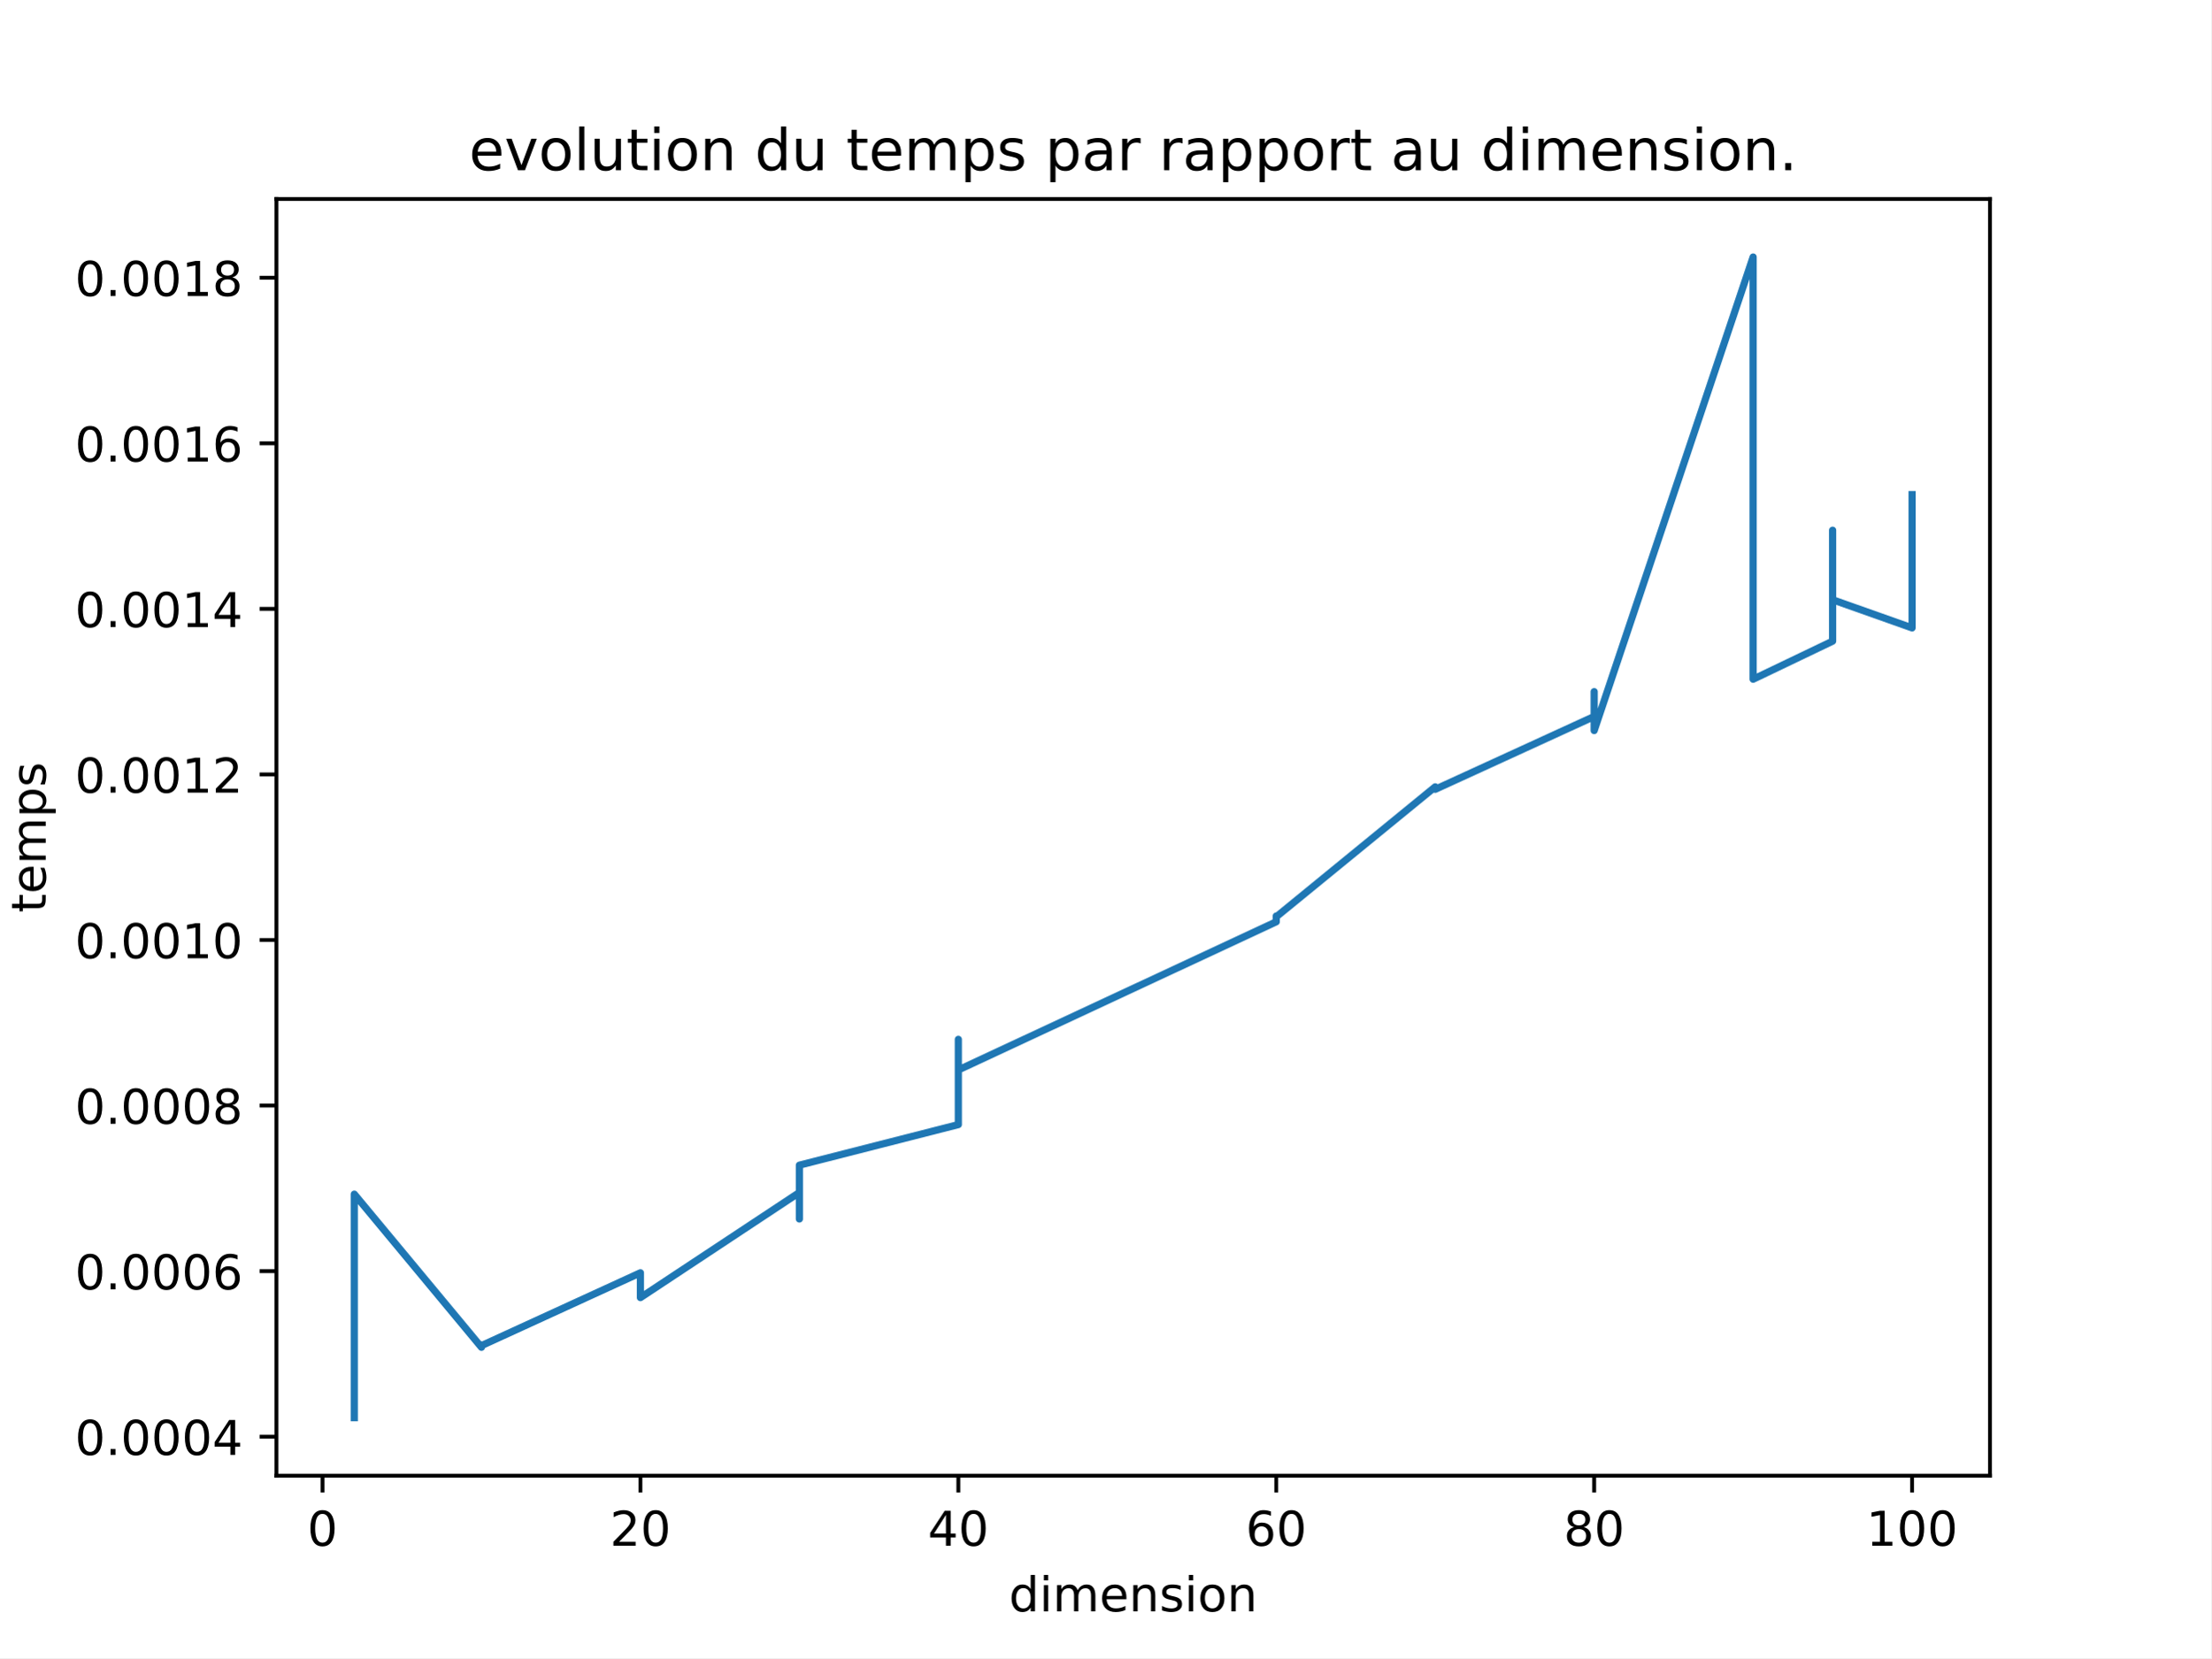
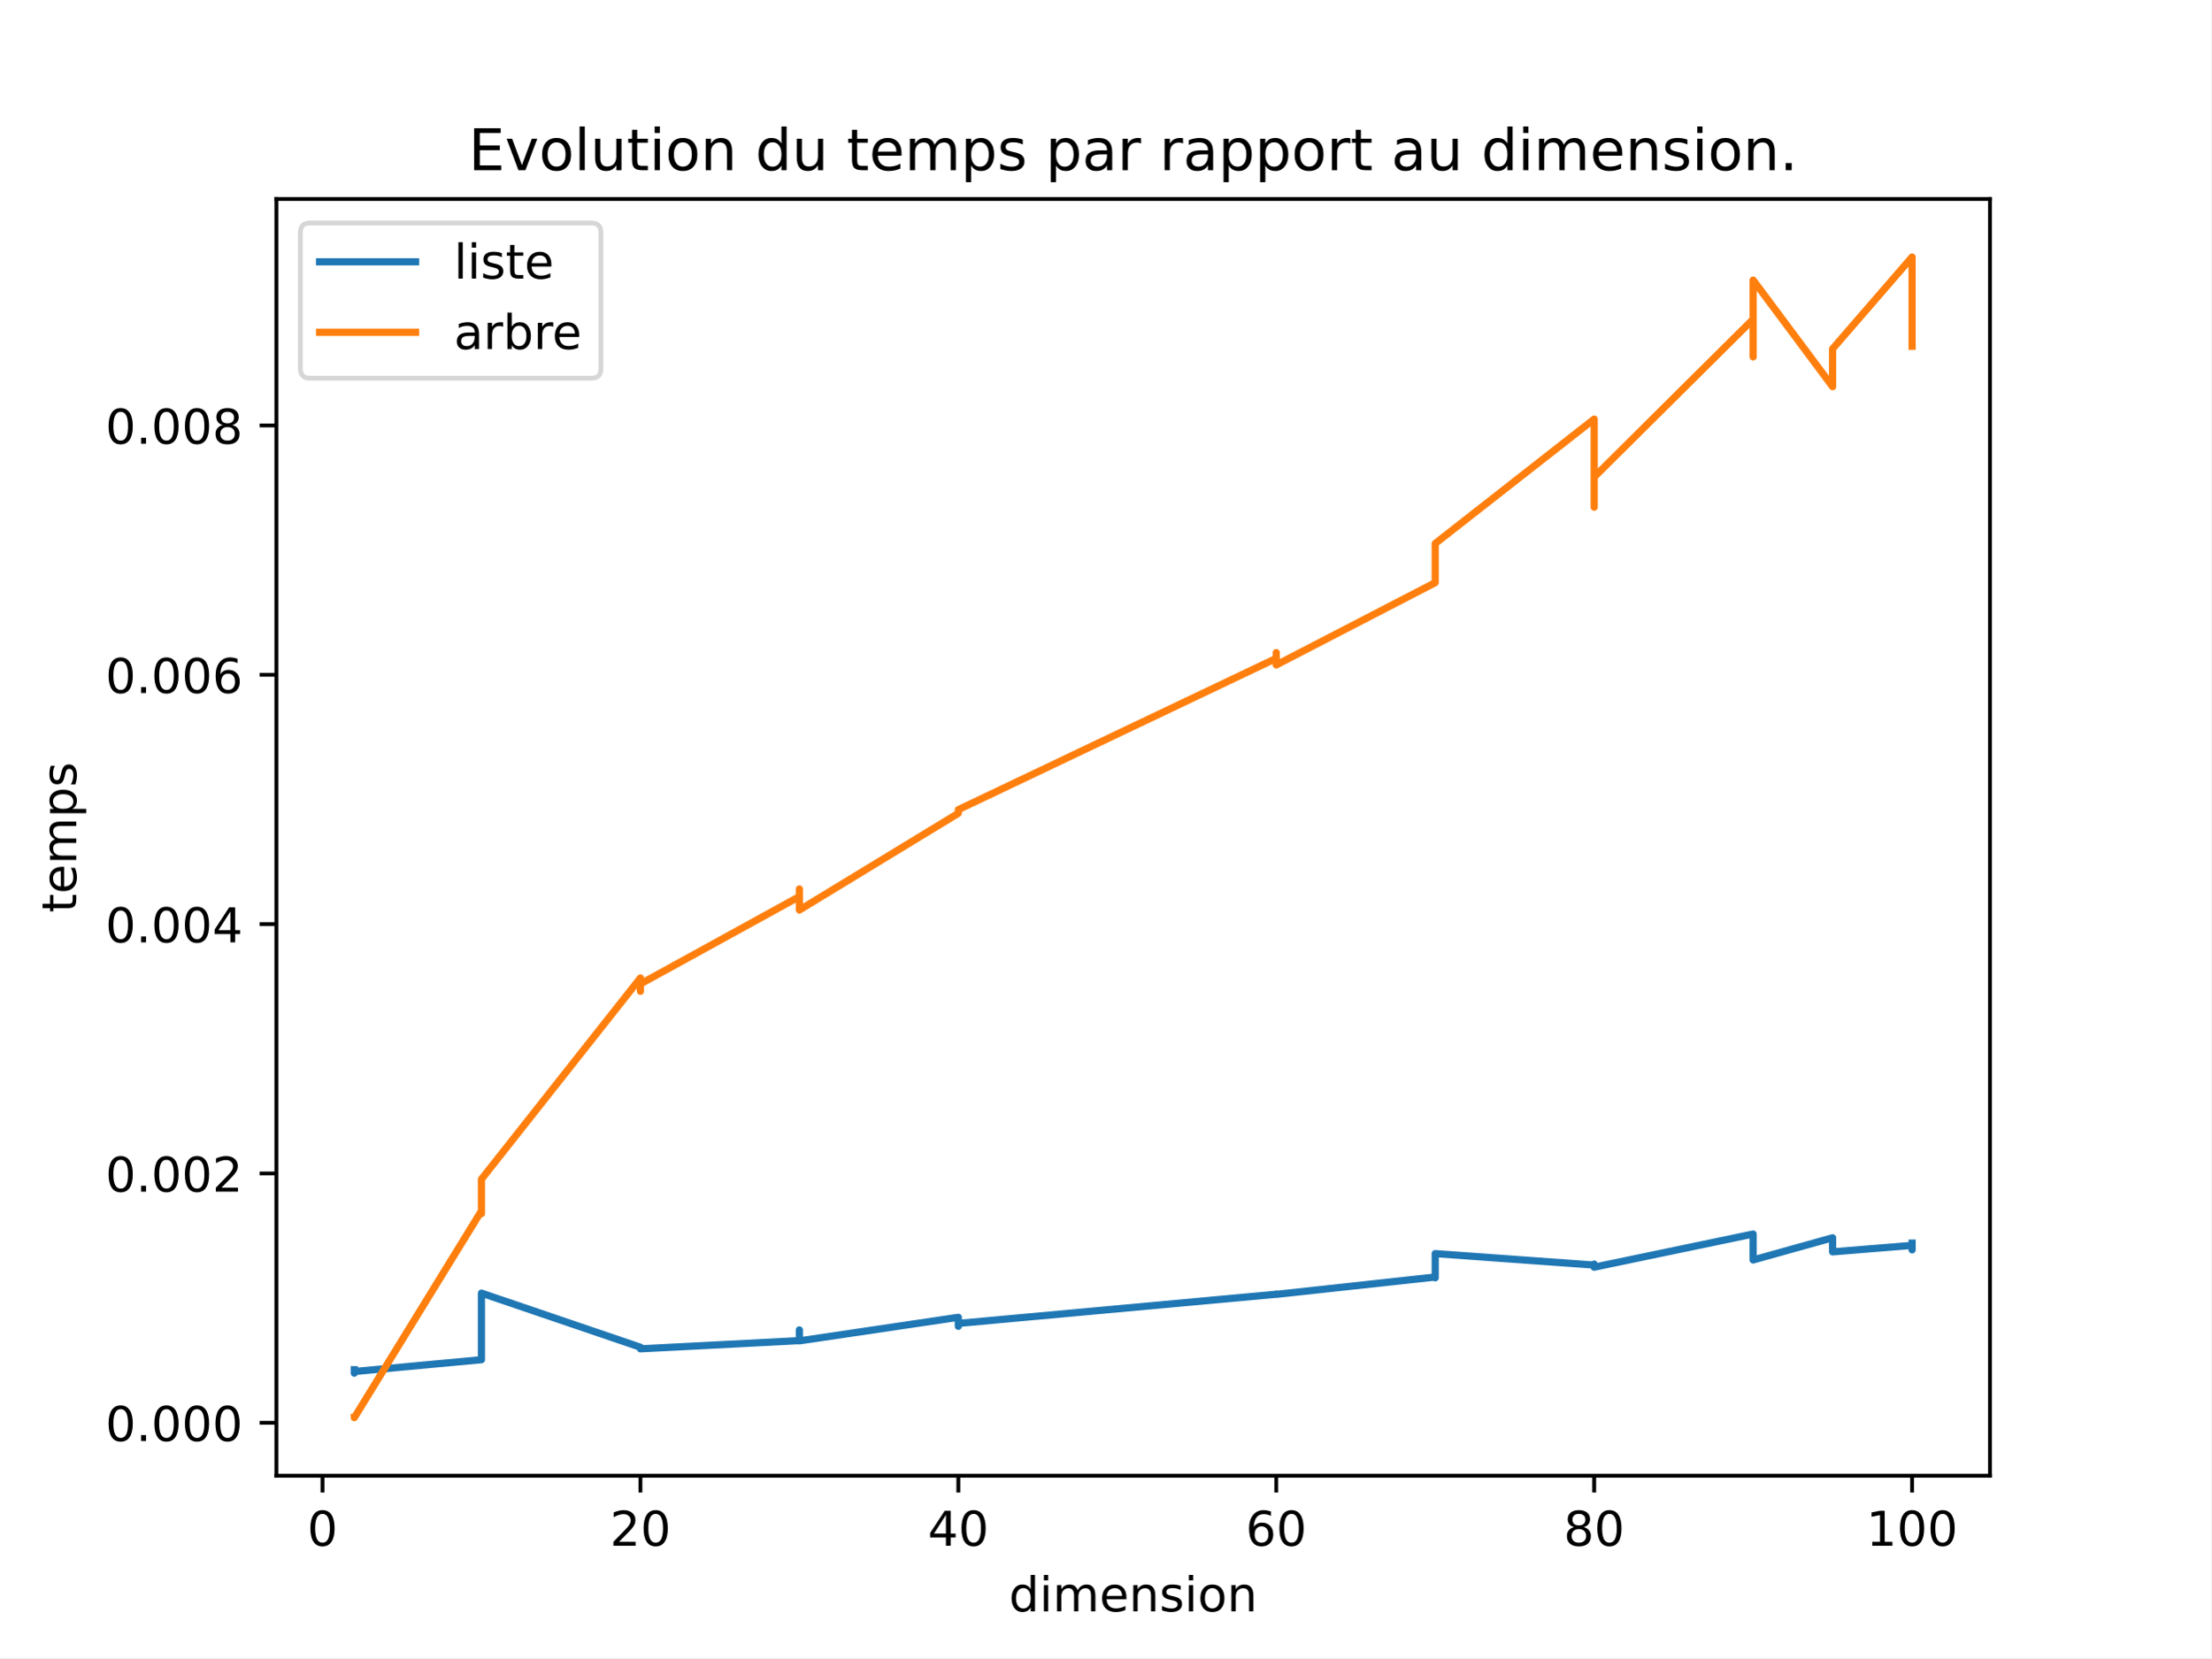
<svg xmlns="http://www.w3.org/2000/svg" xmlns:xlink="http://www.w3.org/1999/xlink" width="460.8pt" height="345.6pt" viewBox="0 0 460.8 345.6" version="1.1">
  <defs>
    <style type="text/css">*{stroke-linejoin: round; stroke-linecap: butt}</style>
  </defs>
  <g id="figure_1">
    <g id="patch_1">
      <path d="M 0 345.6  L 460.8 345.6  L 460.8 0  L 0 0  z " style="fill: #ffffff" />
    </g>
    <g id="axes_1">
      <g id="patch_2">
        <path d="M 57.6 307.584  L 414.72 307.584  L 414.72 41.472  L 57.6 41.472  z " style="fill: #ffffff" />
      </g>
      <g id="matplotlib.axis_1">
        <g id="xtick_1">
          <g id="line2d_1">
            <defs>
-               <path id="m50c88d140a" d="M 0 0  L 0 3.5  " style="stroke: #000000; stroke-width: 0.8" />
-             </defs>
-             <g>
-               <use xlink:href="#m50c88d140a" x="67.207" y="307.584" style="stroke: #000000; stroke-width: 0.8" />
+               <path id="m267770578f" d="M 0 0  L 0 3.5  " style="stroke: #000000; stroke-width: 0.8" />
+             </defs>
+             <g>
+               <use xlink:href="#m267770578f" x="67.207" y="307.584" style="stroke: #000000; stroke-width: 0.8" />
            </g>
          </g>
          <g id="text_1">
            <g transform="translate(64.02587 322.1824) scale(0.1 -0.1)">
              <defs>
                <path id="DejaVuSans-30" d="M 2034 4250  Q 1547 4250 1301 3770  Q 1056 3291 1056 2328  Q 1056 1369 1301 889  Q 1547 409 2034 409  Q 2525 409 2770 889  Q 3016 1369 3016 2328  Q 3016 3291 2770 3770  Q 2525 4250 2034 4250  z M 2034 4750  Q 2819 4750 3233 4129  Q 3647 3509 3647 2328  Q 3647 1150 3233 529  Q 2819 -91 2034 -91  Q 1250 -91 836 529  Q 422 1150 422 2328  Q 422 3509 836 4129  Q 1250 4750 2034 4750  z " transform="scale(0.015625)" />
              </defs>
              <use xlink:href="#DejaVuSans-30" />
            </g>
          </g>
        </g>
        <g id="xtick_2">
          <g id="line2d_2">
            <g>
-               <use xlink:href="#m50c88d140a" x="133.463" y="307.584" style="stroke: #000000; stroke-width: 0.8" />
+               <use xlink:href="#m267770578f" x="133.463" y="307.584" style="stroke: #000000; stroke-width: 0.8" />
            </g>
          </g>
          <g id="text_2">
            <g transform="translate(127.1007 322.1824) scale(0.1 -0.1)">
              <defs>
                <path id="DejaVuSans-32" d="M 1228 531  L 3431 531  L 3431 0  L 469 0  L 469 531  Q 828 903 1448 1529  Q 2069 2156 2228 2338  Q 2531 2678 2651 2914  Q 2772 3150 2772 3378  Q 2772 3750 2511 3984  Q 2250 4219 1831 4219  Q 1534 4219 1204 4116  Q 875 4013 500 3803  L 500 4441  Q 881 4594 1212 4672  Q 1544 4750 1819 4750  Q 2544 4750 2975 4387  Q 3406 4025 3406 3419  Q 3406 3131 3298 2873  Q 3191 2616 2906 2266  Q 2828 2175 2409 1742  Q 1991 1309 1228 531  z " transform="scale(0.015625)" />
              </defs>
              <use xlink:href="#DejaVuSans-32" />
              <use xlink:href="#DejaVuSans-30" x="63.623" />
            </g>
          </g>
        </g>
        <g id="xtick_3">
          <g id="line2d_3">
            <g>
-               <use xlink:href="#m50c88d140a" x="199.719" y="307.584" style="stroke: #000000; stroke-width: 0.8" />
+               <use xlink:href="#m267770578f" x="199.719" y="307.584" style="stroke: #000000; stroke-width: 0.8" />
            </g>
          </g>
          <g id="text_3">
            <g transform="translate(193.3567 322.1824) scale(0.1 -0.1)">
              <defs>
                <path id="DejaVuSans-34" d="M 2419 4116  L 825 1625  L 2419 1625  L 2419 4116  z M 2253 4666  L 3047 4666  L 3047 1625  L 3713 1625  L 3713 1100  L 3047 1100  L 3047 0  L 2419 0  L 2419 1100  L 313 1100  L 313 1709  L 2253 4666  z " transform="scale(0.015625)" />
              </defs>
              <use xlink:href="#DejaVuSans-34" />
              <use xlink:href="#DejaVuSans-30" x="63.623" />
            </g>
          </g>
        </g>
        <g id="xtick_4">
          <g id="line2d_4">
            <g>
-               <use xlink:href="#m50c88d140a" x="265.975" y="307.584" style="stroke: #000000; stroke-width: 0.8" />
+               <use xlink:href="#m267770578f" x="265.975" y="307.584" style="stroke: #000000; stroke-width: 0.8" />
            </g>
          </g>
          <g id="text_4">
            <g transform="translate(259.6127 322.1824) scale(0.1 -0.1)">
              <defs>
                <path id="DejaVuSans-36" d="M 2113 2584  Q 1688 2584 1439 2293  Q 1191 2003 1191 1497  Q 1191 994 1439 701  Q 1688 409 2113 409  Q 2538 409 2786 701  Q 3034 994 3034 1497  Q 3034 2003 2786 2293  Q 2538 2584 2113 2584  z M 3366 4563  L 3366 3988  Q 3128 4100 2886 4159  Q 2644 4219 2406 4219  Q 1781 4219 1451 3797  Q 1122 3375 1075 2522  Q 1259 2794 1537 2939  Q 1816 3084 2150 3084  Q 2853 3084 3261 2657  Q 3669 2231 3669 1497  Q 3669 778 3244 343  Q 2819 -91 2113 -91  Q 1303 -91 875 529  Q 447 1150 447 2328  Q 447 3434 972 4092  Q 1497 4750 2381 4750  Q 2619 4750 2861 4703  Q 3103 4656 3366 4563  z " transform="scale(0.015625)" />
              </defs>
              <use xlink:href="#DejaVuSans-36" />
              <use xlink:href="#DejaVuSans-30" x="63.623" />
            </g>
          </g>
        </g>
        <g id="xtick_5">
          <g id="line2d_5">
            <g>
-               <use xlink:href="#m50c88d140a" x="332.231" y="307.584" style="stroke: #000000; stroke-width: 0.8" />
+               <use xlink:href="#m267770578f" x="332.231" y="307.584" style="stroke: #000000; stroke-width: 0.8" />
            </g>
          </g>
          <g id="text_5">
            <g transform="translate(325.8687 322.1824) scale(0.1 -0.1)">
              <defs>
                <path id="DejaVuSans-38" d="M 2034 2216  Q 1584 2216 1326 1975  Q 1069 1734 1069 1313  Q 1069 891 1326 650  Q 1584 409 2034 409  Q 2484 409 2743 651  Q 3003 894 3003 1313  Q 3003 1734 2745 1975  Q 2488 2216 2034 2216  z M 1403 2484  Q 997 2584 770 2862  Q 544 3141 544 3541  Q 544 4100 942 4425  Q 1341 4750 2034 4750  Q 2731 4750 3128 4425  Q 3525 4100 3525 3541  Q 3525 3141 3298 2862  Q 3072 2584 2669 2484  Q 3125 2378 3379 2068  Q 3634 1759 3634 1313  Q 3634 634 3220 271  Q 2806 -91 2034 -91  Q 1263 -91 848 271  Q 434 634 434 1313  Q 434 1759 690 2068  Q 947 2378 1403 2484  z M 1172 3481  Q 1172 3119 1398 2916  Q 1625 2713 2034 2713  Q 2441 2713 2670 2916  Q 2900 3119 2900 3481  Q 2900 3844 2670 4047  Q 2441 4250 2034 4250  Q 1625 4250 1398 4047  Q 1172 3844 1172 3481  z " transform="scale(0.015625)" />
              </defs>
              <use xlink:href="#DejaVuSans-38" />
              <use xlink:href="#DejaVuSans-30" x="63.623" />
            </g>
          </g>
        </g>
        <g id="xtick_6">
          <g id="line2d_6">
            <g>
-               <use xlink:href="#m50c88d140a" x="398.487" y="307.584" style="stroke: #000000; stroke-width: 0.8" />
+               <use xlink:href="#m267770578f" x="398.487" y="307.584" style="stroke: #000000; stroke-width: 0.8" />
            </g>
          </g>
          <g id="text_6">
            <g transform="translate(388.9435 322.1824) scale(0.1 -0.1)">
              <defs>
                <path id="DejaVuSans-31" d="M 794 531  L 1825 531  L 1825 4091  L 703 3866  L 703 4441  L 1819 4666  L 2450 4666  L 2450 531  L 3481 531  L 3481 0  L 794 0  L 794 531  z " transform="scale(0.015625)" />
              </defs>
              <use xlink:href="#DejaVuSans-31" />
              <use xlink:href="#DejaVuSans-30" x="63.623" />
              <use xlink:href="#DejaVuSans-30" x="127.246" />
            </g>
          </g>
        </g>
        <g id="text_7">
          <g transform="translate(210.2592 335.8606) scale(0.1 -0.1)">
            <defs>
              <path id="DejaVuSans-64" d="M 2906 2969  L 2906 4863  L 3481 4863  L 3481 0  L 2906 0  L 2906 525  Q 2725 213 2448 61  Q 2172 -91 1784 -91  Q 1150 -91 751 415  Q 353 922 353 1747  Q 353 2572 751 3078  Q 1150 3584 1784 3584  Q 2172 3584 2448 3432  Q 2725 3281 2906 2969  z M 947 1747  Q 947 1113 1208 752  Q 1469 391 1925 391  Q 2381 391 2643 752  Q 2906 1113 2906 1747  Q 2906 2381 2643 2742  Q 2381 3103 1925 3103  Q 1469 3103 1208 2742  Q 947 2381 947 1747  z " transform="scale(0.015625)" />
              <path id="DejaVuSans-69" d="M 603 3500  L 1178 3500  L 1178 0  L 603 0  L 603 3500  z M 603 4863  L 1178 4863  L 1178 4134  L 603 4134  L 603 4863  z " transform="scale(0.015625)" />
              <path id="DejaVuSans-6d" d="M 3328 2828  Q 3544 3216 3844 3400  Q 4144 3584 4550 3584  Q 5097 3584 5394 3201  Q 5691 2819 5691 2113  L 5691 0  L 5113 0  L 5113 2094  Q 5113 2597 4934 2840  Q 4756 3084 4391 3084  Q 3944 3084 3684 2787  Q 3425 2491 3425 1978  L 3425 0  L 2847 0  L 2847 2094  Q 2847 2600 2669 2842  Q 2491 3084 2119 3084  Q 1678 3084 1418 2786  Q 1159 2488 1159 1978  L 1159 0  L 581 0  L 581 3500  L 1159 3500  L 1159 2956  Q 1356 3278 1631 3431  Q 1906 3584 2284 3584  Q 2666 3584 2933 3390  Q 3200 3197 3328 2828  z " transform="scale(0.015625)" />
              <path id="DejaVuSans-65" d="M 3597 1894  L 3597 1613  L 953 1613  Q 991 1019 1311 708  Q 1631 397 2203 397  Q 2534 397 2845 478  Q 3156 559 3463 722  L 3463 178  Q 3153 47 2828 -22  Q 2503 -91 2169 -91  Q 1331 -91 842 396  Q 353 884 353 1716  Q 353 2575 817 3079  Q 1281 3584 2069 3584  Q 2775 3584 3186 3129  Q 3597 2675 3597 1894  z M 3022 2063  Q 3016 2534 2758 2815  Q 2500 3097 2075 3097  Q 1594 3097 1305 2825  Q 1016 2553 972 2059  L 3022 2063  z " transform="scale(0.015625)" />
              <path id="DejaVuSans-6e" d="M 3513 2113  L 3513 0  L 2938 0  L 2938 2094  Q 2938 2591 2744 2837  Q 2550 3084 2163 3084  Q 1697 3084 1428 2787  Q 1159 2491 1159 1978  L 1159 0  L 581 0  L 581 3500  L 1159 3500  L 1159 2956  Q 1366 3272 1645 3428  Q 1925 3584 2291 3584  Q 2894 3584 3203 3211  Q 3513 2838 3513 2113  z " transform="scale(0.015625)" />
              <path id="DejaVuSans-73" d="M 2834 3397  L 2834 2853  Q 2591 2978 2328 3040  Q 2066 3103 1784 3103  Q 1356 3103 1142 2972  Q 928 2841 928 2578  Q 928 2378 1081 2264  Q 1234 2150 1697 2047  L 1894 2003  Q 2506 1872 2764 1633  Q 3022 1394 3022 966  Q 3022 478 2636 193  Q 2250 -91 1575 -91  Q 1294 -91 989 -36  Q 684 19 347 128  L 347 722  Q 666 556 975 473  Q 1284 391 1588 391  Q 1994 391 2212 530  Q 2431 669 2431 922  Q 2431 1156 2273 1281  Q 2116 1406 1581 1522  L 1381 1569  Q 847 1681 609 1914  Q 372 2147 372 2553  Q 372 3047 722 3315  Q 1072 3584 1716 3584  Q 2034 3584 2315 3537  Q 2597 3491 2834 3397  z " transform="scale(0.015625)" />
              <path id="DejaVuSans-6f" d="M 1959 3097  Q 1497 3097 1228 2736  Q 959 2375 959 1747  Q 959 1119 1226 758  Q 1494 397 1959 397  Q 2419 397 2687 759  Q 2956 1122 2956 1747  Q 2956 2369 2687 2733  Q 2419 3097 1959 3097  z M 1959 3584  Q 2709 3584 3137 3096  Q 3566 2609 3566 1747  Q 3566 888 3137 398  Q 2709 -91 1959 -91  Q 1206 -91 779 398  Q 353 888 353 1747  Q 353 2609 779 3096  Q 1206 3584 1959 3584  z " transform="scale(0.015625)" />
            </defs>
            <use xlink:href="#DejaVuSans-64" />
            <use xlink:href="#DejaVuSans-69" x="63.477" />
            <use xlink:href="#DejaVuSans-6d" x="91.26" />
            <use xlink:href="#DejaVuSans-65" x="188.672" />
            <use xlink:href="#DejaVuSans-6e" x="250.195" />
            <use xlink:href="#DejaVuSans-73" x="313.574" />
            <use xlink:href="#DejaVuSans-69" x="365.674" />
            <use xlink:href="#DejaVuSans-6f" x="393.457" />
            <use xlink:href="#DejaVuSans-6e" x="454.639" />
          </g>
        </g>
      </g>
      <g id="matplotlib.axis_2">
        <g id="ytick_1">
          <g id="line2d_7">
            <defs>
-               <path id="m155620a74e" d="M 0 0  L -3.5 0  " style="stroke: #000000; stroke-width: 0.8" />
-             </defs>
-             <g>
-               <use xlink:href="#m155620a74e" x="57.6" y="299.457" style="stroke: #000000; stroke-width: 0.8" />
+               <path id="md25ff4c60e" d="M 0 0  L -3.5 0  " style="stroke: #000000; stroke-width: 0.8" />
+             </defs>
+             <g>
+               <use xlink:href="#md25ff4c60e" x="57.6" y="296.553" style="stroke: #000000; stroke-width: 0.8" />
            </g>
          </g>
          <g id="text_8">
-             <g transform="translate(15.60938 303.2559) scale(0.1 -0.1)">
+             <g transform="translate(21.97188 300.3526) scale(0.1 -0.1)">
              <defs>
                <path id="DejaVuSans-2e" d="M 684 794  L 1344 794  L 1344 0  L 684 0  L 684 794  z " transform="scale(0.015625)" />
              </defs>
              <use xlink:href="#DejaVuSans-30" />
              <use xlink:href="#DejaVuSans-2e" x="63.623" />
              <use xlink:href="#DejaVuSans-30" x="95.41" />
              <use xlink:href="#DejaVuSans-30" x="159.033" />
              <use xlink:href="#DejaVuSans-30" x="222.656" />
-               <use xlink:href="#DejaVuSans-34" x="286.279" />
            </g>
          </g>
        </g>
        <g id="ytick_2">
          <g id="line2d_8">
            <g>
-               <use xlink:href="#m155620a74e" x="57.6" y="264.946" style="stroke: #000000; stroke-width: 0.8" />
+               <use xlink:href="#md25ff4c60e" x="57.6" y="244.583" style="stroke: #000000; stroke-width: 0.8" />
            </g>
          </g>
          <g id="text_9">
-             <g transform="translate(15.60938 268.7452) scale(0.1 -0.1)">
-               <use xlink:href="#DejaVuSans-30" />
-               <use xlink:href="#DejaVuSans-2e" x="63.623" />
-               <use xlink:href="#DejaVuSans-30" x="95.41" />
-               <use xlink:href="#DejaVuSans-30" x="159.033" />
-               <use xlink:href="#DejaVuSans-30" x="222.656" />
-               <use xlink:href="#DejaVuSans-36" x="286.279" />
+             <g transform="translate(21.97188 248.3827) scale(0.1 -0.1)">
+               <use xlink:href="#DejaVuSans-30" />
+               <use xlink:href="#DejaVuSans-2e" x="63.623" />
+               <use xlink:href="#DejaVuSans-30" x="95.41" />
+               <use xlink:href="#DejaVuSans-30" x="159.033" />
+               <use xlink:href="#DejaVuSans-32" x="222.656" />
            </g>
          </g>
        </g>
        <g id="ytick_3">
          <g id="line2d_9">
            <g>
-               <use xlink:href="#m155620a74e" x="57.6" y="230.435" style="stroke: #000000; stroke-width: 0.8" />
+               <use xlink:href="#md25ff4c60e" x="57.6" y="192.614" style="stroke: #000000; stroke-width: 0.8" />
            </g>
          </g>
          <g id="text_10">
-             <g transform="translate(15.60938 234.2346) scale(0.1 -0.1)">
-               <use xlink:href="#DejaVuSans-30" />
-               <use xlink:href="#DejaVuSans-2e" x="63.623" />
-               <use xlink:href="#DejaVuSans-30" x="95.41" />
-               <use xlink:href="#DejaVuSans-30" x="159.033" />
-               <use xlink:href="#DejaVuSans-30" x="222.656" />
-               <use xlink:href="#DejaVuSans-38" x="286.279" />
+             <g transform="translate(21.97188 196.4128) scale(0.1 -0.1)">
+               <use xlink:href="#DejaVuSans-30" />
+               <use xlink:href="#DejaVuSans-2e" x="63.623" />
+               <use xlink:href="#DejaVuSans-30" x="95.41" />
+               <use xlink:href="#DejaVuSans-30" x="159.033" />
+               <use xlink:href="#DejaVuSans-34" x="222.656" />
            </g>
          </g>
        </g>
        <g id="ytick_4">
          <g id="line2d_10">
            <g>
-               <use xlink:href="#m155620a74e" x="57.6" y="195.925" style="stroke: #000000; stroke-width: 0.8" />
+               <use xlink:href="#md25ff4c60e" x="57.6" y="140.644" style="stroke: #000000; stroke-width: 0.8" />
            </g>
          </g>
          <g id="text_11">
-             <g transform="translate(15.60938 199.7239) scale(0.1 -0.1)">
-               <use xlink:href="#DejaVuSans-30" />
-               <use xlink:href="#DejaVuSans-2e" x="63.623" />
-               <use xlink:href="#DejaVuSans-30" x="95.41" />
-               <use xlink:href="#DejaVuSans-30" x="159.033" />
-               <use xlink:href="#DejaVuSans-31" x="222.656" />
-               <use xlink:href="#DejaVuSans-30" x="286.279" />
+             <g transform="translate(21.97188 144.4428) scale(0.1 -0.1)">
+               <use xlink:href="#DejaVuSans-30" />
+               <use xlink:href="#DejaVuSans-2e" x="63.623" />
+               <use xlink:href="#DejaVuSans-30" x="95.41" />
+               <use xlink:href="#DejaVuSans-30" x="159.033" />
+               <use xlink:href="#DejaVuSans-36" x="222.656" />
            </g>
          </g>
        </g>
        <g id="ytick_5">
          <g id="line2d_11">
            <g>
-               <use xlink:href="#m155620a74e" x="57.6" y="161.414" style="stroke: #000000; stroke-width: 0.8" />
+               <use xlink:href="#md25ff4c60e" x="57.6" y="88.674" style="stroke: #000000; stroke-width: 0.8" />
            </g>
          </g>
          <g id="text_12">
-             <g transform="translate(15.60938 165.2132) scale(0.1 -0.1)">
-               <use xlink:href="#DejaVuSans-30" />
-               <use xlink:href="#DejaVuSans-2e" x="63.623" />
-               <use xlink:href="#DejaVuSans-30" x="95.41" />
-               <use xlink:href="#DejaVuSans-30" x="159.033" />
-               <use xlink:href="#DejaVuSans-31" x="222.656" />
-               <use xlink:href="#DejaVuSans-32" x="286.279" />
-             </g>
-           </g>
-         </g>
-         <g id="ytick_6">
-           <g id="line2d_12">
-             <g>
-               <use xlink:href="#m155620a74e" x="57.6" y="126.903" style="stroke: #000000; stroke-width: 0.8" />
-             </g>
-           </g>
-           <g id="text_13">
-             <g transform="translate(15.60938 130.7025) scale(0.1 -0.1)">
-               <use xlink:href="#DejaVuSans-30" />
-               <use xlink:href="#DejaVuSans-2e" x="63.623" />
-               <use xlink:href="#DejaVuSans-30" x="95.41" />
-               <use xlink:href="#DejaVuSans-30" x="159.033" />
-               <use xlink:href="#DejaVuSans-31" x="222.656" />
-               <use xlink:href="#DejaVuSans-34" x="286.279" />
-             </g>
-           </g>
-         </g>
-         <g id="ytick_7">
-           <g id="line2d_13">
-             <g>
-               <use xlink:href="#m155620a74e" x="57.6" y="92.393" style="stroke: #000000; stroke-width: 0.8" />
-             </g>
-           </g>
-           <g id="text_14">
-             <g transform="translate(15.60938 96.19176) scale(0.1 -0.1)">
-               <use xlink:href="#DejaVuSans-30" />
-               <use xlink:href="#DejaVuSans-2e" x="63.623" />
-               <use xlink:href="#DejaVuSans-30" x="95.41" />
-               <use xlink:href="#DejaVuSans-30" x="159.033" />
-               <use xlink:href="#DejaVuSans-31" x="222.656" />
-               <use xlink:href="#DejaVuSans-36" x="286.279" />
-             </g>
-           </g>
-         </g>
-         <g id="ytick_8">
-           <g id="line2d_14">
-             <g>
-               <use xlink:href="#m155620a74e" x="57.6" y="57.882" style="stroke: #000000; stroke-width: 0.8" />
-             </g>
-           </g>
-           <g id="text_15">
-             <g transform="translate(15.60938 61.68106) scale(0.1 -0.1)">
-               <use xlink:href="#DejaVuSans-30" />
-               <use xlink:href="#DejaVuSans-2e" x="63.623" />
-               <use xlink:href="#DejaVuSans-30" x="95.41" />
-               <use xlink:href="#DejaVuSans-30" x="159.033" />
-               <use xlink:href="#DejaVuSans-31" x="222.656" />
-               <use xlink:href="#DejaVuSans-38" x="286.279" />
-             </g>
-           </g>
-         </g>
-         <g id="text_16">
-           <g transform="translate(9.529687 190.2139) rotate(-90) scale(0.1 -0.1)">
+             <g transform="translate(21.97188 92.4729) scale(0.1 -0.1)">
+               <use xlink:href="#DejaVuSans-30" />
+               <use xlink:href="#DejaVuSans-2e" x="63.623" />
+               <use xlink:href="#DejaVuSans-30" x="95.41" />
+               <use xlink:href="#DejaVuSans-30" x="159.033" />
+               <use xlink:href="#DejaVuSans-38" x="222.656" />
+             </g>
+           </g>
+         </g>
+         <g id="text_13">
+           <g transform="translate(15.89219 190.2139) rotate(-90) scale(0.1 -0.1)">
            <defs>
              <path id="DejaVuSans-74" d="M 1172 4494  L 1172 3500  L 2356 3500  L 2356 3053  L 1172 3053  L 1172 1153  Q 1172 725 1289 603  Q 1406 481 1766 481  L 2356 481  L 2356 0  L 1766 0  Q 1100 0 847 248  Q 594 497 594 1153  L 594 3053  L 172 3053  L 172 3500  L 594 3500  L 594 4494  L 1172 4494  z " transform="scale(0.015625)" />
              <path id="DejaVuSans-70" d="M 1159 525  L 1159 -1331  L 581 -1331  L 581 3500  L 1159 3500  L 1159 2969  Q 1341 3281 1617 3432  Q 1894 3584 2278 3584  Q 2916 3584 3314 3078  Q 3713 2572 3713 1747  Q 3713 922 3314 415  Q 2916 -91 2278 -91  Q 1894 -91 1617 61  Q 1341 213 1159 525  z M 3116 1747  Q 3116 2381 2855 2742  Q 2594 3103 2138 3103  Q 1681 3103 1420 2742  Q 1159 2381 1159 1747  Q 1159 1113 1420 752  Q 1681 391 2138 391  Q 2594 391 2855 752  Q 3116 1113 3116 1747  z " transform="scale(0.015625)" />
            </defs>
            <use xlink:href="#DejaVuSans-74" />
            <use xlink:href="#DejaVuSans-65" x="39.209" />
            <use xlink:href="#DejaVuSans-6d" x="100.732" />
            <use xlink:href="#DejaVuSans-70" x="198.145" />
            <use xlink:href="#DejaVuSans-73" x="261.621" />
          </g>
        </g>
      </g>
-       <g id="line2d_15">
-         <path d="M 73.833 295.488  L 73.833 278.405  L 73.833 248.899  L 100.335 280.821  L 100.335 280.303  L 100.335 280.476  L 133.463 265.291  L 133.463 266.844  L 133.463 270.468  L 166.591 248.553  L 166.591 254.075  L 166.591 242.859  L 199.719 234.404  L 199.719 216.631  L 199.719 223.016  L 265.975 192.128  L 265.975 190.921  L 265.975 191.093  L 299.103 164.002  L 299.103 164.52  L 299.103 164.52  L 332.231 149.335  L 332.231 144.159  L 332.231 152.269  L 365.359 53.568  L 365.359 117.068  L 365.359 141.57  L 381.923 133.633  L 381.923 110.511  L 381.923 125.005  L 398.487 130.872  L 398.487 120.864  L 398.487 103.091  " clip-path="url(#p75541ca5da)" style="fill: none; stroke: #1f77b4; stroke-width: 1.5; stroke-linecap: square" />
+       <g id="line2d_12">
+         <path d="M 73.833 285.484  L 73.833 286.211  L 73.833 285.874  L 100.335 283.405  L 100.335 283.171  L 100.335 269.529  L 133.463 280.806  L 133.463 281.144  L 133.463 281.144  L 166.591 279.429  L 166.591 277.195  L 166.591 279.481  L 199.719 274.57  L 199.719 276.441  L 199.719 275.843  L 265.975 269.763  L 265.975 269.711  L 265.975 269.789  L 299.103 266.177  L 299.103 266.333  L 299.103 261.292  L 332.231 263.682  L 332.231 263.475  L 332.231 264.124  L 365.359 257.212  L 365.359 257.836  L 365.359 262.617  L 381.923 257.992  L 381.923 258.485  L 381.923 260.928  L 398.487 259.577  L 398.487 260.512  L 398.487 259.109  " clip-path="url(#pfd10f7c327)" style="fill: none; stroke: #1f77b4; stroke-width: 1.5; stroke-linecap: square" />
+       </g>
+       <g id="line2d_13">
+         <path d="M 73.833 295.436  L 73.833 295.488  L 73.833 295.488  L 100.335 252.379  L 100.335 252.977  L 100.335 245.779  L 133.463 203.839  L 133.463 206.619  L 133.463 205.086  L 166.591 186.871  L 166.591 185.286  L 166.591 189.677  L 199.719 169.513  L 199.719 169.097  L 199.719 168.759  L 265.975 137.214  L 265.975 136.018  L 265.975 138.591  L 299.103 121.441  L 299.103 121.389  L 299.103 113.281  L 332.231 87.348  L 332.231 105.72  L 332.231 99.431  L 365.359 66.534  L 365.359 74.382  L 365.359 58.375  L 381.923 80.592  L 381.923 76.409  L 381.923 72.693  L 398.487 53.568  L 398.487 57.752  L 398.487 72.173  " clip-path="url(#pfd10f7c327)" style="fill: none; stroke: #ff7f0e; stroke-width: 1.5; stroke-linecap: square" />
      </g>
      <g id="patch_3">
        <path d="M 57.6 307.584  L 57.6 41.472  " style="fill: none; stroke: #000000; stroke-width: 0.8; stroke-linejoin: miter; stroke-linecap: square" />
      </g>
      <g id="patch_4">
        <path d="M 414.72 307.584  L 414.72 41.472  " style="fill: none; stroke: #000000; stroke-width: 0.8; stroke-linejoin: miter; stroke-linecap: square" />
      </g>
      <g id="patch_5">
        <path d="M 57.6 307.584  L 414.72 307.584  " style="fill: none; stroke: #000000; stroke-width: 0.8; stroke-linejoin: miter; stroke-linecap: square" />
      </g>
      <g id="patch_6">
        <path d="M 57.6 41.472  L 414.72 41.472  " style="fill: none; stroke: #000000; stroke-width: 0.8; stroke-linejoin: miter; stroke-linecap: square" />
      </g>
-       <g id="text_17">
-         <g transform="translate(97.73625 35.472) scale(0.12 -0.12)">
+       <g id="text_14">
+         <g transform="translate(97.63688 35.472) scale(0.12 -0.12)">
          <defs>
+             <path id="DejaVuSans-45" d="M 628 4666  L 3578 4666  L 3578 4134  L 1259 4134  L 1259 2753  L 3481 2753  L 3481 2222  L 1259 2222  L 1259 531  L 3634 531  L 3634 0  L 628 0  L 628 4666  z " transform="scale(0.015625)" />
            <path id="DejaVuSans-76" d="M 191 3500  L 800 3500  L 1894 563  L 2988 3500  L 3597 3500  L 2284 0  L 1503 0  L 191 3500  z " transform="scale(0.015625)" />
            <path id="DejaVuSans-6c" d="M 603 4863  L 1178 4863  L 1178 0  L 603 0  L 603 4863  z " transform="scale(0.015625)" />
            <path id="DejaVuSans-75" d="M 544 1381  L 544 3500  L 1119 3500  L 1119 1403  Q 1119 906 1312 657  Q 1506 409 1894 409  Q 2359 409 2629 706  Q 2900 1003 2900 1516  L 2900 3500  L 3475 3500  L 3475 0  L 2900 0  L 2900 538  Q 2691 219 2414 64  Q 2138 -91 1772 -91  Q 1169 -91 856 284  Q 544 659 544 1381  z M 1991 3584  L 1991 3584  z " transform="scale(0.015625)" />
            <path id="DejaVuSans-20" transform="scale(0.015625)" />
            <path id="DejaVuSans-61" d="M 2194 1759  Q 1497 1759 1228 1600  Q 959 1441 959 1056  Q 959 750 1161 570  Q 1363 391 1709 391  Q 2188 391 2477 730  Q 2766 1069 2766 1631  L 2766 1759  L 2194 1759  z M 3341 1997  L 3341 0  L 2766 0  L 2766 531  Q 2569 213 2275 61  Q 1981 -91 1556 -91  Q 1019 -91 701 211  Q 384 513 384 1019  Q 384 1609 779 1909  Q 1175 2209 1959 2209  L 2766 2209  L 2766 2266  Q 2766 2663 2505 2880  Q 2244 3097 1772 3097  Q 1472 3097 1187 3025  Q 903 2953 641 2809  L 641 3341  Q 956 3463 1253 3523  Q 1550 3584 1831 3584  Q 2591 3584 2966 3190  Q 3341 2797 3341 1997  z " transform="scale(0.015625)" />
            <path id="DejaVuSans-72" d="M 2631 2963  Q 2534 3019 2420 3045  Q 2306 3072 2169 3072  Q 1681 3072 1420 2755  Q 1159 2438 1159 1844  L 1159 0  L 581 0  L 581 3500  L 1159 3500  L 1159 2956  Q 1341 3275 1631 3429  Q 1922 3584 2338 3584  Q 2397 3584 2469 3576  Q 2541 3569 2628 3553  L 2631 2963  z " transform="scale(0.015625)" />
          </defs>
-           <use xlink:href="#DejaVuSans-65" />
-           <use xlink:href="#DejaVuSans-76" x="61.523" />
-           <use xlink:href="#DejaVuSans-6f" x="120.703" />
-           <use xlink:href="#DejaVuSans-6c" x="181.885" />
-           <use xlink:href="#DejaVuSans-75" x="209.668" />
-           <use xlink:href="#DejaVuSans-74" x="273.047" />
-           <use xlink:href="#DejaVuSans-69" x="312.256" />
-           <use xlink:href="#DejaVuSans-6f" x="340.039" />
-           <use xlink:href="#DejaVuSans-6e" x="401.221" />
-           <use xlink:href="#DejaVuSans-20" x="464.6" />
-           <use xlink:href="#DejaVuSans-64" x="496.387" />
-           <use xlink:href="#DejaVuSans-75" x="559.863" />
-           <use xlink:href="#DejaVuSans-20" x="623.242" />
-           <use xlink:href="#DejaVuSans-74" x="655.029" />
-           <use xlink:href="#DejaVuSans-65" x="694.238" />
-           <use xlink:href="#DejaVuSans-6d" x="755.762" />
-           <use xlink:href="#DejaVuSans-70" x="853.174" />
-           <use xlink:href="#DejaVuSans-73" x="916.65" />
-           <use xlink:href="#DejaVuSans-20" x="968.75" />
-           <use xlink:href="#DejaVuSans-70" x="1000.537" />
-           <use xlink:href="#DejaVuSans-61" x="1064.014" />
-           <use xlink:href="#DejaVuSans-72" x="1125.293" />
-           <use xlink:href="#DejaVuSans-20" x="1166.406" />
-           <use xlink:href="#DejaVuSans-72" x="1198.193" />
-           <use xlink:href="#DejaVuSans-61" x="1239.307" />
-           <use xlink:href="#DejaVuSans-70" x="1300.586" />
-           <use xlink:href="#DejaVuSans-70" x="1364.062" />
-           <use xlink:href="#DejaVuSans-6f" x="1427.539" />
-           <use xlink:href="#DejaVuSans-72" x="1488.721" />
-           <use xlink:href="#DejaVuSans-74" x="1529.834" />
-           <use xlink:href="#DejaVuSans-20" x="1569.043" />
-           <use xlink:href="#DejaVuSans-61" x="1600.83" />
-           <use xlink:href="#DejaVuSans-75" x="1662.109" />
-           <use xlink:href="#DejaVuSans-20" x="1725.488" />
-           <use xlink:href="#DejaVuSans-64" x="1757.275" />
-           <use xlink:href="#DejaVuSans-69" x="1820.752" />
-           <use xlink:href="#DejaVuSans-6d" x="1848.535" />
-           <use xlink:href="#DejaVuSans-65" x="1945.947" />
-           <use xlink:href="#DejaVuSans-6e" x="2007.471" />
-           <use xlink:href="#DejaVuSans-73" x="2070.85" />
-           <use xlink:href="#DejaVuSans-69" x="2122.949" />
-           <use xlink:href="#DejaVuSans-6f" x="2150.732" />
-           <use xlink:href="#DejaVuSans-6e" x="2211.914" />
-           <use xlink:href="#DejaVuSans-2e" x="2275.293" />
+           <use xlink:href="#DejaVuSans-45" />
+           <use xlink:href="#DejaVuSans-76" x="63.184" />
+           <use xlink:href="#DejaVuSans-6f" x="122.363" />
+           <use xlink:href="#DejaVuSans-6c" x="183.545" />
+           <use xlink:href="#DejaVuSans-75" x="211.328" />
+           <use xlink:href="#DejaVuSans-74" x="274.707" />
+           <use xlink:href="#DejaVuSans-69" x="313.916" />
+           <use xlink:href="#DejaVuSans-6f" x="341.699" />
+           <use xlink:href="#DejaVuSans-6e" x="402.881" />
+           <use xlink:href="#DejaVuSans-20" x="466.26" />
+           <use xlink:href="#DejaVuSans-64" x="498.047" />
+           <use xlink:href="#DejaVuSans-75" x="561.523" />
+           <use xlink:href="#DejaVuSans-20" x="624.902" />
+           <use xlink:href="#DejaVuSans-74" x="656.689" />
+           <use xlink:href="#DejaVuSans-65" x="695.898" />
+           <use xlink:href="#DejaVuSans-6d" x="757.422" />
+           <use xlink:href="#DejaVuSans-70" x="854.834" />
+           <use xlink:href="#DejaVuSans-73" x="918.311" />
+           <use xlink:href="#DejaVuSans-20" x="970.41" />
+           <use xlink:href="#DejaVuSans-70" x="1002.197" />
+           <use xlink:href="#DejaVuSans-61" x="1065.674" />
+           <use xlink:href="#DejaVuSans-72" x="1126.953" />
+           <use xlink:href="#DejaVuSans-20" x="1168.066" />
+           <use xlink:href="#DejaVuSans-72" x="1199.854" />
+           <use xlink:href="#DejaVuSans-61" x="1240.967" />
+           <use xlink:href="#DejaVuSans-70" x="1302.246" />
+           <use xlink:href="#DejaVuSans-70" x="1365.723" />
+           <use xlink:href="#DejaVuSans-6f" x="1429.199" />
+           <use xlink:href="#DejaVuSans-72" x="1490.381" />
+           <use xlink:href="#DejaVuSans-74" x="1531.494" />
+           <use xlink:href="#DejaVuSans-20" x="1570.703" />
+           <use xlink:href="#DejaVuSans-61" x="1602.49" />
+           <use xlink:href="#DejaVuSans-75" x="1663.77" />
+           <use xlink:href="#DejaVuSans-20" x="1727.148" />
+           <use xlink:href="#DejaVuSans-64" x="1758.936" />
+           <use xlink:href="#DejaVuSans-69" x="1822.412" />
+           <use xlink:href="#DejaVuSans-6d" x="1850.195" />
+           <use xlink:href="#DejaVuSans-65" x="1947.607" />
+           <use xlink:href="#DejaVuSans-6e" x="2009.131" />
+           <use xlink:href="#DejaVuSans-73" x="2072.51" />
+           <use xlink:href="#DejaVuSans-69" x="2124.609" />
+           <use xlink:href="#DejaVuSans-6f" x="2152.393" />
+           <use xlink:href="#DejaVuSans-6e" x="2213.574" />
+           <use xlink:href="#DejaVuSans-2e" x="2276.953" />
+         </g>
+       </g>
+       <g id="legend_1">
+         <g id="patch_7">
+           <path d="M 64.6 78.828  L 123.227 78.828  Q 125.227 78.828 125.227 76.828  L 125.227 48.472  Q 125.227 46.472 123.227 46.472  L 64.6 46.472  Q 62.6 46.472 62.6 48.472  L 62.6 76.828  Q 62.6 78.828 64.6 78.828  z " style="fill: #ffffff; opacity: 0.8; stroke: #cccccc; stroke-linejoin: miter" />
+         </g>
+         <g id="line2d_14">
+           <path d="M 66.6 54.57  L 76.6 54.57  L 86.6 54.57  " style="fill: none; stroke: #1f77b4; stroke-width: 1.5; stroke-linecap: square" />
+         </g>
+         <g id="text_15">
+           <g transform="translate(94.6 58.07044) scale(0.1 -0.1)">
+             <use xlink:href="#DejaVuSans-6c" />
+             <use xlink:href="#DejaVuSans-69" x="27.783" />
+             <use xlink:href="#DejaVuSans-73" x="55.566" />
+             <use xlink:href="#DejaVuSans-74" x="107.666" />
+             <use xlink:href="#DejaVuSans-65" x="146.875" />
+           </g>
+         </g>
+         <g id="line2d_15">
+           <path d="M 66.6 69.249  L 76.6 69.249  L 86.6 69.249  " style="fill: none; stroke: #ff7f0e; stroke-width: 1.5; stroke-linecap: square" />
+         </g>
+         <g id="text_16">
+           <g transform="translate(94.6 72.74856) scale(0.1 -0.1)">
+             <defs>
+               <path id="DejaVuSans-62" d="M 3116 1747  Q 3116 2381 2855 2742  Q 2594 3103 2138 3103  Q 1681 3103 1420 2742  Q 1159 2381 1159 1747  Q 1159 1113 1420 752  Q 1681 391 2138 391  Q 2594 391 2855 752  Q 3116 1113 3116 1747  z M 1159 2969  Q 1341 3281 1617 3432  Q 1894 3584 2278 3584  Q 2916 3584 3314 3078  Q 3713 2572 3713 1747  Q 3713 922 3314 415  Q 2916 -91 2278 -91  Q 1894 -91 1617 61  Q 1341 213 1159 525  L 1159 0  L 581 0  L 581 4863  L 1159 4863  L 1159 2969  z " transform="scale(0.015625)" />
+             </defs>
+             <use xlink:href="#DejaVuSans-61" />
+             <use xlink:href="#DejaVuSans-72" x="61.279" />
+             <use xlink:href="#DejaVuSans-62" x="102.393" />
+             <use xlink:href="#DejaVuSans-72" x="165.869" />
+             <use xlink:href="#DejaVuSans-65" x="204.732" />
+           </g>
        </g>
      </g>
    </g>
  </g>
  <defs>
-     <clipPath id="p75541ca5da">
+     <clipPath id="pfd10f7c327">
      <rect x="57.6" y="41.472" width="357.12" height="266.112" />
    </clipPath>
  </defs>
</svg>
